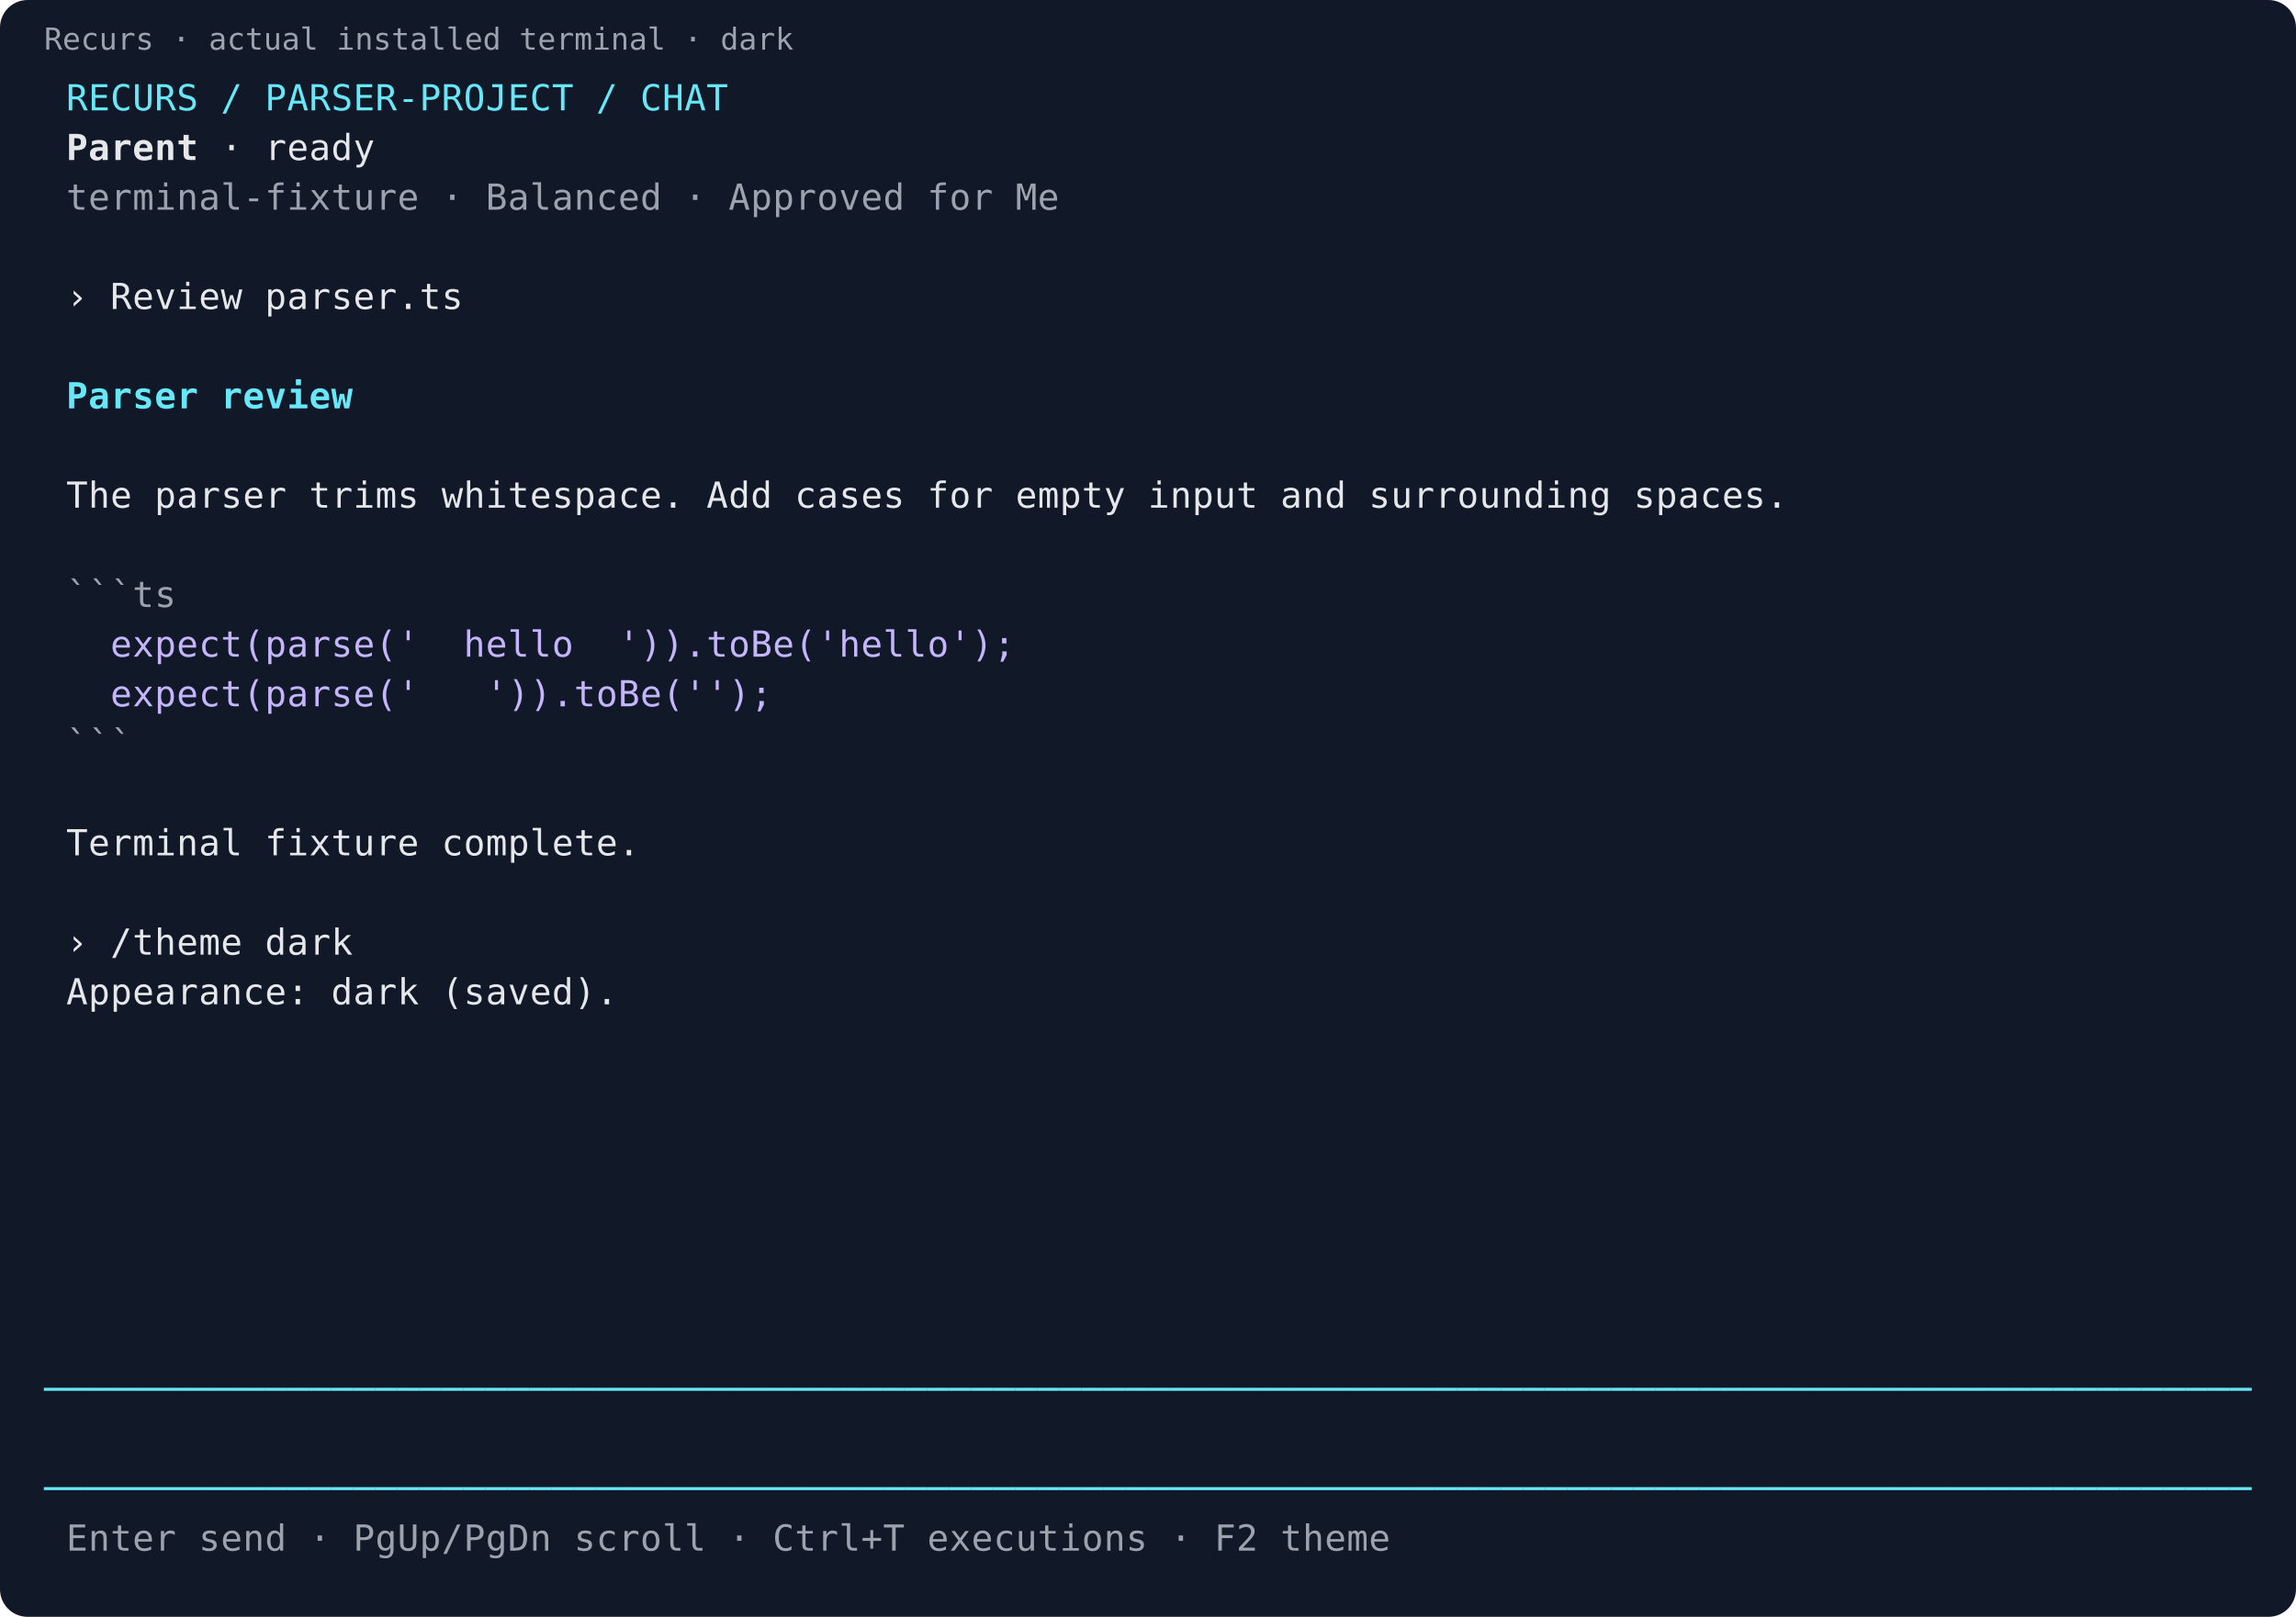
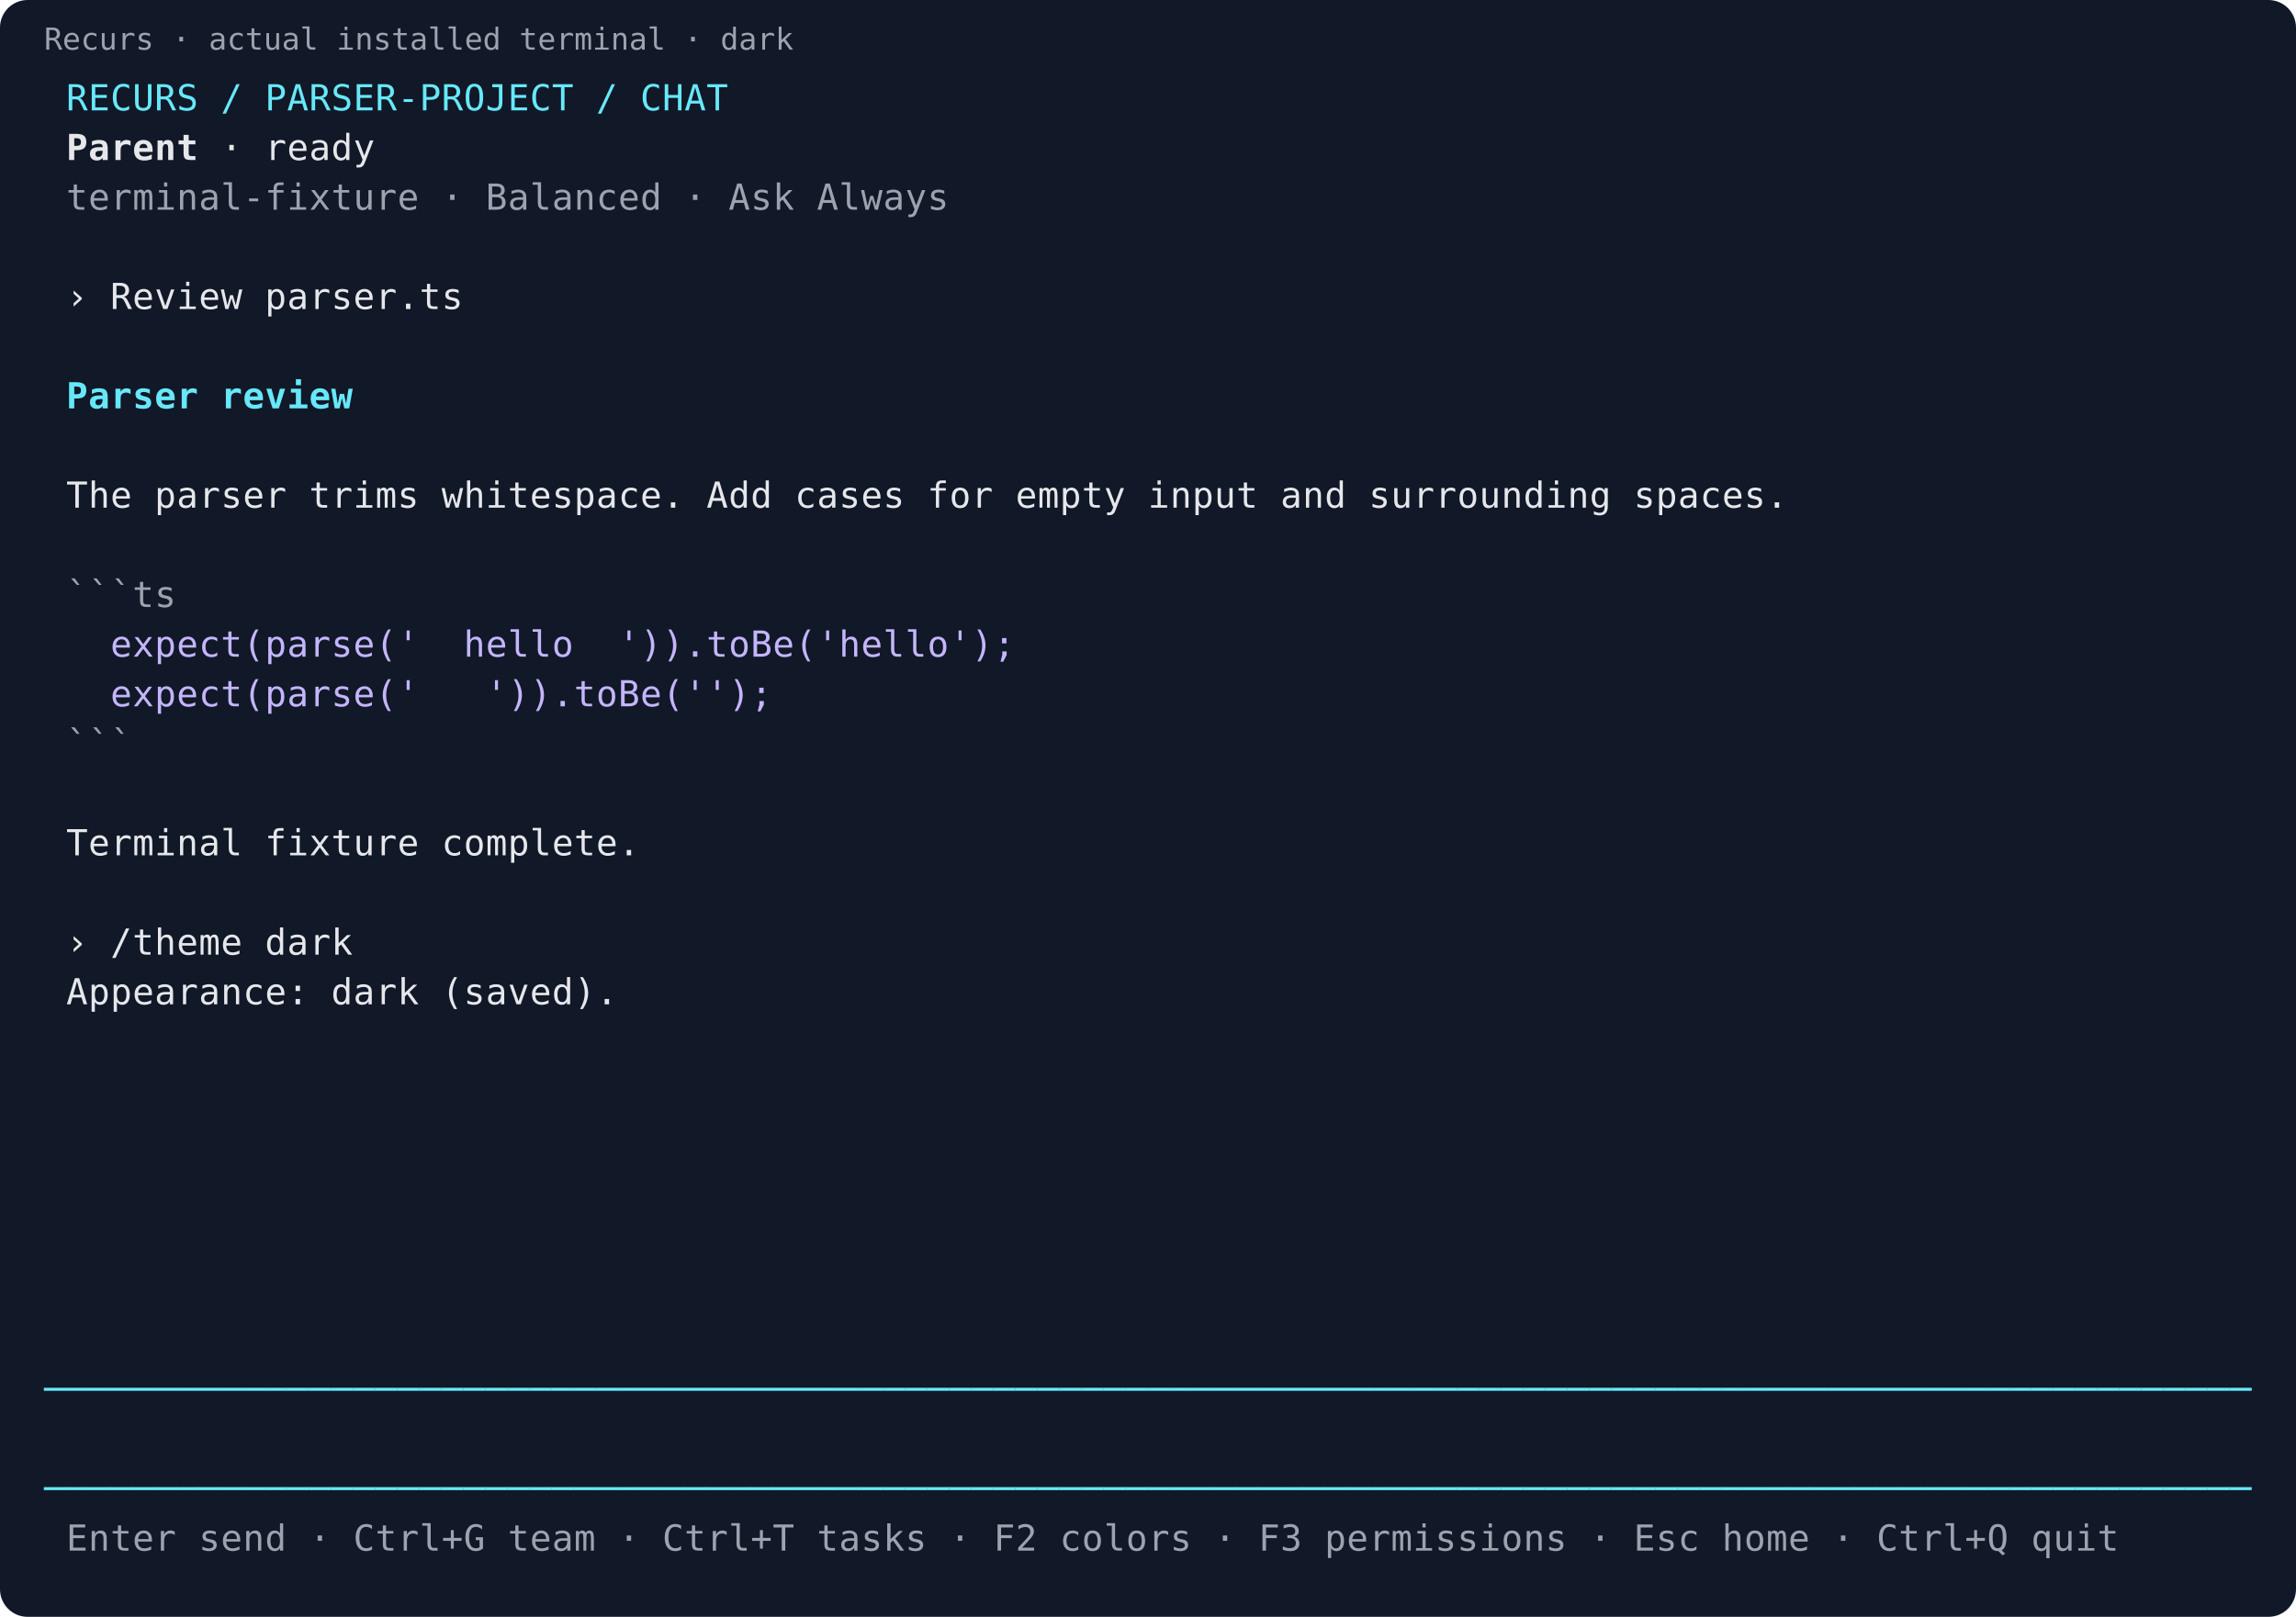
<svg xmlns="http://www.w3.org/2000/svg" width="832" height="586">
  <rect width="832" height="586" rx="10" fill="#111827" />
  <text x="16" y="18" fill="#9ca3af" font-family="monospace" font-size="11">Recurs · actual installed terminal · dark</text>
  <g shape-rendering="crispEdges">
    <rect x="16" y="26" width="800" height="18" fill="#111827" />
    <rect x="16" y="44" width="800" height="18" fill="#111827" />
    <rect x="16" y="62" width="800" height="18" fill="#111827" />
    <rect x="16" y="80" width="800" height="18" fill="#111827" />
    <rect x="16" y="98" width="800" height="18" fill="#111827" />
    <rect x="16" y="116" width="800" height="18" fill="#111827" />
    <rect x="16" y="134" width="800" height="18" fill="#111827" />
    <rect x="16" y="152" width="800" height="18" fill="#111827" />
    <rect x="16" y="170" width="800" height="18" fill="#111827" />
    <rect x="16" y="188" width="800" height="18" fill="#111827" />
    <rect x="16" y="206" width="800" height="18" fill="#111827" />
    <rect x="16" y="224" width="800" height="18" fill="#111827" />
    <rect x="16" y="242" width="800" height="18" fill="#111827" />
    <rect x="16" y="260" width="800" height="18" fill="#111827" />
    <rect x="16" y="278" width="800" height="18" fill="#111827" />
    <rect x="16" y="296" width="800" height="18" fill="#111827" />
    <rect x="16" y="314" width="800" height="18" fill="#111827" />
    <rect x="16" y="332" width="800" height="18" fill="#111827" />
    <rect x="16" y="350" width="800" height="18" fill="#111827" />
    <rect x="16" y="368" width="800" height="18" fill="#111827" />
    <rect x="16" y="386" width="800" height="18" fill="#111827" />
    <rect x="16" y="404" width="800" height="18" fill="#111827" />
    <rect x="16" y="422" width="800" height="18" fill="#111827" />
    <rect x="16" y="440" width="800" height="18" fill="#111827" />
    <rect x="16" y="458" width="800" height="18" fill="#111827" />
    <rect x="16" y="476" width="800" height="18" fill="#111827" />
    <rect x="16" y="494" width="800" height="18" fill="#111827" />
    <rect x="16" y="512" width="800" height="18" fill="#111827" />
    <rect x="16" y="530" width="800" height="18" fill="#111827" />
    <rect x="16" y="548" width="800" height="18" fill="#111827" />
  </g>
  <g font-family="monospace" font-size="13">
    <text x="24" y="40" fill="#67e8f9">R</text>
    <text x="32" y="40" fill="#67e8f9">E</text>
    <text x="40" y="40" fill="#67e8f9">C</text>
    <text x="48" y="40" fill="#67e8f9">U</text>
    <text x="56" y="40" fill="#67e8f9">R</text>
    <text x="64" y="40" fill="#67e8f9">S</text>
    <text x="80" y="40" fill="#67e8f9">/</text>
    <text x="96" y="40" fill="#67e8f9">P</text>
    <text x="104" y="40" fill="#67e8f9">A</text>
    <text x="112" y="40" fill="#67e8f9">R</text>
    <text x="120" y="40" fill="#67e8f9">S</text>
    <text x="128" y="40" fill="#67e8f9">E</text>
    <text x="136" y="40" fill="#67e8f9">R</text>
    <text x="144" y="40" fill="#67e8f9">-</text>
    <text x="152" y="40" fill="#67e8f9">P</text>
    <text x="160" y="40" fill="#67e8f9">R</text>
    <text x="168" y="40" fill="#67e8f9">O</text>
    <text x="176" y="40" fill="#67e8f9">J</text>
    <text x="184" y="40" fill="#67e8f9">E</text>
    <text x="192" y="40" fill="#67e8f9">C</text>
    <text x="200" y="40" fill="#67e8f9">T</text>
    <text x="216" y="40" fill="#67e8f9">/</text>
    <text x="232" y="40" fill="#67e8f9">C</text>
    <text x="240" y="40" fill="#67e8f9">H</text>
    <text x="248" y="40" fill="#67e8f9">A</text>
    <text x="256" y="40" fill="#67e8f9">T</text>
    <text x="24" y="58" fill="#e5e7eb" font-weight="bold">P</text>
    <text x="32" y="58" fill="#e5e7eb" font-weight="bold">a</text>
    <text x="40" y="58" fill="#e5e7eb" font-weight="bold">r</text>
    <text x="48" y="58" fill="#e5e7eb" font-weight="bold">e</text>
    <text x="56" y="58" fill="#e5e7eb" font-weight="bold">n</text>
    <text x="64" y="58" fill="#e5e7eb" font-weight="bold">t</text>
    <text x="80" y="58" fill="#e5e7eb">·</text>
    <text x="96" y="58" fill="#e5e7eb">r</text>
    <text x="104" y="58" fill="#e5e7eb">e</text>
    <text x="112" y="58" fill="#e5e7eb">a</text>
    <text x="120" y="58" fill="#e5e7eb">d</text>
    <text x="128" y="58" fill="#e5e7eb">y</text>
    <text x="24" y="76" fill="#9ca3af">t</text>
    <text x="32" y="76" fill="#9ca3af">e</text>
    <text x="40" y="76" fill="#9ca3af">r</text>
    <text x="48" y="76" fill="#9ca3af">m</text>
    <text x="56" y="76" fill="#9ca3af">i</text>
    <text x="64" y="76" fill="#9ca3af">n</text>
    <text x="72" y="76" fill="#9ca3af">a</text>
    <text x="80" y="76" fill="#9ca3af">l</text>
    <text x="88" y="76" fill="#9ca3af">-</text>
    <text x="96" y="76" fill="#9ca3af">f</text>
    <text x="104" y="76" fill="#9ca3af">i</text>
    <text x="112" y="76" fill="#9ca3af">x</text>
    <text x="120" y="76" fill="#9ca3af">t</text>
    <text x="128" y="76" fill="#9ca3af">u</text>
    <text x="136" y="76" fill="#9ca3af">r</text>
    <text x="144" y="76" fill="#9ca3af">e</text>
    <text x="160" y="76" fill="#9ca3af">·</text>
    <text x="176" y="76" fill="#9ca3af">B</text>
    <text x="184" y="76" fill="#9ca3af">a</text>
    <text x="192" y="76" fill="#9ca3af">l</text>
    <text x="200" y="76" fill="#9ca3af">a</text>
    <text x="208" y="76" fill="#9ca3af">n</text>
    <text x="216" y="76" fill="#9ca3af">c</text>
    <text x="224" y="76" fill="#9ca3af">e</text>
    <text x="232" y="76" fill="#9ca3af">d</text>
    <text x="248" y="76" fill="#9ca3af">·</text>
    <text x="264" y="76" fill="#9ca3af">A</text>
-     <text x="272" y="76" fill="#9ca3af">p</text>
-     <text x="280" y="76" fill="#9ca3af">p</text>
-     <text x="288" y="76" fill="#9ca3af">r</text>
-     <text x="296" y="76" fill="#9ca3af">o</text>
-     <text x="304" y="76" fill="#9ca3af">v</text>
-     <text x="312" y="76" fill="#9ca3af">e</text>
-     <text x="320" y="76" fill="#9ca3af">d</text>
-     <text x="336" y="76" fill="#9ca3af">f</text>
-     <text x="344" y="76" fill="#9ca3af">o</text>
-     <text x="352" y="76" fill="#9ca3af">r</text>
-     <text x="368" y="76" fill="#9ca3af">M</text>
-     <text x="376" y="76" fill="#9ca3af">e</text>
+     <text x="272" y="76" fill="#9ca3af">s</text>
+     <text x="280" y="76" fill="#9ca3af">k</text>
+     <text x="296" y="76" fill="#9ca3af">A</text>
+     <text x="304" y="76" fill="#9ca3af">l</text>
+     <text x="312" y="76" fill="#9ca3af">w</text>
+     <text x="320" y="76" fill="#9ca3af">a</text>
+     <text x="328" y="76" fill="#9ca3af">y</text>
+     <text x="336" y="76" fill="#9ca3af">s</text>
    <text x="24" y="112" fill="#e5e7eb">›</text>
    <text x="40" y="112" fill="#e5e7eb">R</text>
    <text x="48" y="112" fill="#e5e7eb">e</text>
    <text x="56" y="112" fill="#e5e7eb">v</text>
    <text x="64" y="112" fill="#e5e7eb">i</text>
    <text x="72" y="112" fill="#e5e7eb">e</text>
    <text x="80" y="112" fill="#e5e7eb">w</text>
    <text x="96" y="112" fill="#e5e7eb">p</text>
    <text x="104" y="112" fill="#e5e7eb">a</text>
    <text x="112" y="112" fill="#e5e7eb">r</text>
    <text x="120" y="112" fill="#e5e7eb">s</text>
    <text x="128" y="112" fill="#e5e7eb">e</text>
    <text x="136" y="112" fill="#e5e7eb">r</text>
    <text x="144" y="112" fill="#e5e7eb">.</text>
    <text x="152" y="112" fill="#e5e7eb">t</text>
    <text x="160" y="112" fill="#e5e7eb">s</text>
    <text x="24" y="148" fill="#67e8f9" font-weight="bold">P</text>
    <text x="32" y="148" fill="#67e8f9" font-weight="bold">a</text>
    <text x="40" y="148" fill="#67e8f9" font-weight="bold">r</text>
    <text x="48" y="148" fill="#67e8f9" font-weight="bold">s</text>
    <text x="56" y="148" fill="#67e8f9" font-weight="bold">e</text>
    <text x="64" y="148" fill="#67e8f9" font-weight="bold">r</text>
    <text x="80" y="148" fill="#67e8f9" font-weight="bold">r</text>
    <text x="88" y="148" fill="#67e8f9" font-weight="bold">e</text>
    <text x="96" y="148" fill="#67e8f9" font-weight="bold">v</text>
    <text x="104" y="148" fill="#67e8f9" font-weight="bold">i</text>
    <text x="112" y="148" fill="#67e8f9" font-weight="bold">e</text>
    <text x="120" y="148" fill="#67e8f9" font-weight="bold">w</text>
    <text x="24" y="184" fill="#e5e7eb">T</text>
    <text x="32" y="184" fill="#e5e7eb">h</text>
    <text x="40" y="184" fill="#e5e7eb">e</text>
    <text x="56" y="184" fill="#e5e7eb">p</text>
    <text x="64" y="184" fill="#e5e7eb">a</text>
    <text x="72" y="184" fill="#e5e7eb">r</text>
    <text x="80" y="184" fill="#e5e7eb">s</text>
    <text x="88" y="184" fill="#e5e7eb">e</text>
    <text x="96" y="184" fill="#e5e7eb">r</text>
    <text x="112" y="184" fill="#e5e7eb">t</text>
    <text x="120" y="184" fill="#e5e7eb">r</text>
    <text x="128" y="184" fill="#e5e7eb">i</text>
    <text x="136" y="184" fill="#e5e7eb">m</text>
    <text x="144" y="184" fill="#e5e7eb">s</text>
    <text x="160" y="184" fill="#e5e7eb">w</text>
    <text x="168" y="184" fill="#e5e7eb">h</text>
    <text x="176" y="184" fill="#e5e7eb">i</text>
    <text x="184" y="184" fill="#e5e7eb">t</text>
    <text x="192" y="184" fill="#e5e7eb">e</text>
    <text x="200" y="184" fill="#e5e7eb">s</text>
    <text x="208" y="184" fill="#e5e7eb">p</text>
    <text x="216" y="184" fill="#e5e7eb">a</text>
    <text x="224" y="184" fill="#e5e7eb">c</text>
    <text x="232" y="184" fill="#e5e7eb">e</text>
    <text x="240" y="184" fill="#e5e7eb">.</text>
    <text x="256" y="184" fill="#e5e7eb">A</text>
    <text x="264" y="184" fill="#e5e7eb">d</text>
    <text x="272" y="184" fill="#e5e7eb">d</text>
    <text x="288" y="184" fill="#e5e7eb">c</text>
    <text x="296" y="184" fill="#e5e7eb">a</text>
    <text x="304" y="184" fill="#e5e7eb">s</text>
    <text x="312" y="184" fill="#e5e7eb">e</text>
    <text x="320" y="184" fill="#e5e7eb">s</text>
    <text x="336" y="184" fill="#e5e7eb">f</text>
    <text x="344" y="184" fill="#e5e7eb">o</text>
    <text x="352" y="184" fill="#e5e7eb">r</text>
    <text x="368" y="184" fill="#e5e7eb">e</text>
    <text x="376" y="184" fill="#e5e7eb">m</text>
    <text x="384" y="184" fill="#e5e7eb">p</text>
    <text x="392" y="184" fill="#e5e7eb">t</text>
    <text x="400" y="184" fill="#e5e7eb">y</text>
    <text x="416" y="184" fill="#e5e7eb">i</text>
    <text x="424" y="184" fill="#e5e7eb">n</text>
    <text x="432" y="184" fill="#e5e7eb">p</text>
    <text x="440" y="184" fill="#e5e7eb">u</text>
    <text x="448" y="184" fill="#e5e7eb">t</text>
    <text x="464" y="184" fill="#e5e7eb">a</text>
    <text x="472" y="184" fill="#e5e7eb">n</text>
    <text x="480" y="184" fill="#e5e7eb">d</text>
    <text x="496" y="184" fill="#e5e7eb">s</text>
    <text x="504" y="184" fill="#e5e7eb">u</text>
    <text x="512" y="184" fill="#e5e7eb">r</text>
    <text x="520" y="184" fill="#e5e7eb">r</text>
    <text x="528" y="184" fill="#e5e7eb">o</text>
    <text x="536" y="184" fill="#e5e7eb">u</text>
    <text x="544" y="184" fill="#e5e7eb">n</text>
    <text x="552" y="184" fill="#e5e7eb">d</text>
    <text x="560" y="184" fill="#e5e7eb">i</text>
    <text x="568" y="184" fill="#e5e7eb">n</text>
    <text x="576" y="184" fill="#e5e7eb">g</text>
    <text x="592" y="184" fill="#e5e7eb">s</text>
    <text x="600" y="184" fill="#e5e7eb">p</text>
    <text x="608" y="184" fill="#e5e7eb">a</text>
    <text x="616" y="184" fill="#e5e7eb">c</text>
    <text x="624" y="184" fill="#e5e7eb">e</text>
    <text x="632" y="184" fill="#e5e7eb">s</text>
    <text x="640" y="184" fill="#e5e7eb">.</text>
    <text x="24" y="220" fill="#9ca3af">`</text>
    <text x="32" y="220" fill="#9ca3af">`</text>
    <text x="40" y="220" fill="#9ca3af">`</text>
    <text x="48" y="220" fill="#9ca3af">t</text>
    <text x="56" y="220" fill="#9ca3af">s</text>
    <text x="40" y="238" fill="#c4b5fd">e</text>
    <text x="48" y="238" fill="#c4b5fd">x</text>
    <text x="56" y="238" fill="#c4b5fd">p</text>
    <text x="64" y="238" fill="#c4b5fd">e</text>
    <text x="72" y="238" fill="#c4b5fd">c</text>
    <text x="80" y="238" fill="#c4b5fd">t</text>
    <text x="88" y="238" fill="#c4b5fd">(</text>
    <text x="96" y="238" fill="#c4b5fd">p</text>
    <text x="104" y="238" fill="#c4b5fd">a</text>
    <text x="112" y="238" fill="#c4b5fd">r</text>
    <text x="120" y="238" fill="#c4b5fd">s</text>
    <text x="128" y="238" fill="#c4b5fd">e</text>
    <text x="136" y="238" fill="#c4b5fd">(</text>
    <text x="144" y="238" fill="#c4b5fd">'</text>
    <text x="168" y="238" fill="#c4b5fd">h</text>
    <text x="176" y="238" fill="#c4b5fd">e</text>
    <text x="184" y="238" fill="#c4b5fd">l</text>
    <text x="192" y="238" fill="#c4b5fd">l</text>
    <text x="200" y="238" fill="#c4b5fd">o</text>
    <text x="224" y="238" fill="#c4b5fd">'</text>
    <text x="232" y="238" fill="#c4b5fd">)</text>
    <text x="240" y="238" fill="#c4b5fd">)</text>
    <text x="248" y="238" fill="#c4b5fd">.</text>
    <text x="256" y="238" fill="#c4b5fd">t</text>
    <text x="264" y="238" fill="#c4b5fd">o</text>
    <text x="272" y="238" fill="#c4b5fd">B</text>
    <text x="280" y="238" fill="#c4b5fd">e</text>
    <text x="288" y="238" fill="#c4b5fd">(</text>
    <text x="296" y="238" fill="#c4b5fd">'</text>
    <text x="304" y="238" fill="#c4b5fd">h</text>
    <text x="312" y="238" fill="#c4b5fd">e</text>
    <text x="320" y="238" fill="#c4b5fd">l</text>
    <text x="328" y="238" fill="#c4b5fd">l</text>
    <text x="336" y="238" fill="#c4b5fd">o</text>
    <text x="344" y="238" fill="#c4b5fd">'</text>
    <text x="352" y="238" fill="#c4b5fd">)</text>
    <text x="360" y="238" fill="#c4b5fd">;</text>
    <text x="40" y="256" fill="#c4b5fd">e</text>
    <text x="48" y="256" fill="#c4b5fd">x</text>
    <text x="56" y="256" fill="#c4b5fd">p</text>
    <text x="64" y="256" fill="#c4b5fd">e</text>
    <text x="72" y="256" fill="#c4b5fd">c</text>
    <text x="80" y="256" fill="#c4b5fd">t</text>
    <text x="88" y="256" fill="#c4b5fd">(</text>
    <text x="96" y="256" fill="#c4b5fd">p</text>
    <text x="104" y="256" fill="#c4b5fd">a</text>
    <text x="112" y="256" fill="#c4b5fd">r</text>
    <text x="120" y="256" fill="#c4b5fd">s</text>
    <text x="128" y="256" fill="#c4b5fd">e</text>
    <text x="136" y="256" fill="#c4b5fd">(</text>
    <text x="144" y="256" fill="#c4b5fd">'</text>
    <text x="176" y="256" fill="#c4b5fd">'</text>
    <text x="184" y="256" fill="#c4b5fd">)</text>
    <text x="192" y="256" fill="#c4b5fd">)</text>
    <text x="200" y="256" fill="#c4b5fd">.</text>
    <text x="208" y="256" fill="#c4b5fd">t</text>
    <text x="216" y="256" fill="#c4b5fd">o</text>
    <text x="224" y="256" fill="#c4b5fd">B</text>
    <text x="232" y="256" fill="#c4b5fd">e</text>
    <text x="240" y="256" fill="#c4b5fd">(</text>
    <text x="248" y="256" fill="#c4b5fd">'</text>
    <text x="256" y="256" fill="#c4b5fd">'</text>
    <text x="264" y="256" fill="#c4b5fd">)</text>
    <text x="272" y="256" fill="#c4b5fd">;</text>
    <text x="24" y="274" fill="#9ca3af">`</text>
    <text x="32" y="274" fill="#9ca3af">`</text>
    <text x="40" y="274" fill="#9ca3af">`</text>
    <text x="24" y="310" fill="#e5e7eb">T</text>
    <text x="32" y="310" fill="#e5e7eb">e</text>
    <text x="40" y="310" fill="#e5e7eb">r</text>
    <text x="48" y="310" fill="#e5e7eb">m</text>
    <text x="56" y="310" fill="#e5e7eb">i</text>
    <text x="64" y="310" fill="#e5e7eb">n</text>
    <text x="72" y="310" fill="#e5e7eb">a</text>
    <text x="80" y="310" fill="#e5e7eb">l</text>
    <text x="96" y="310" fill="#e5e7eb">f</text>
    <text x="104" y="310" fill="#e5e7eb">i</text>
    <text x="112" y="310" fill="#e5e7eb">x</text>
    <text x="120" y="310" fill="#e5e7eb">t</text>
    <text x="128" y="310" fill="#e5e7eb">u</text>
    <text x="136" y="310" fill="#e5e7eb">r</text>
    <text x="144" y="310" fill="#e5e7eb">e</text>
    <text x="160" y="310" fill="#e5e7eb">c</text>
    <text x="168" y="310" fill="#e5e7eb">o</text>
    <text x="176" y="310" fill="#e5e7eb">m</text>
    <text x="184" y="310" fill="#e5e7eb">p</text>
    <text x="192" y="310" fill="#e5e7eb">l</text>
    <text x="200" y="310" fill="#e5e7eb">e</text>
    <text x="208" y="310" fill="#e5e7eb">t</text>
    <text x="216" y="310" fill="#e5e7eb">e</text>
    <text x="224" y="310" fill="#e5e7eb">.</text>
    <text x="24" y="346" fill="#e5e7eb">›</text>
    <text x="40" y="346" fill="#e5e7eb">/</text>
    <text x="48" y="346" fill="#e5e7eb">t</text>
    <text x="56" y="346" fill="#e5e7eb">h</text>
    <text x="64" y="346" fill="#e5e7eb">e</text>
    <text x="72" y="346" fill="#e5e7eb">m</text>
    <text x="80" y="346" fill="#e5e7eb">e</text>
    <text x="96" y="346" fill="#e5e7eb">d</text>
    <text x="104" y="346" fill="#e5e7eb">a</text>
    <text x="112" y="346" fill="#e5e7eb">r</text>
    <text x="120" y="346" fill="#e5e7eb">k</text>
    <text x="24" y="364" fill="#e5e7eb">A</text>
    <text x="32" y="364" fill="#e5e7eb">p</text>
    <text x="40" y="364" fill="#e5e7eb">p</text>
    <text x="48" y="364" fill="#e5e7eb">e</text>
    <text x="56" y="364" fill="#e5e7eb">a</text>
    <text x="64" y="364" fill="#e5e7eb">r</text>
    <text x="72" y="364" fill="#e5e7eb">a</text>
    <text x="80" y="364" fill="#e5e7eb">n</text>
    <text x="88" y="364" fill="#e5e7eb">c</text>
    <text x="96" y="364" fill="#e5e7eb">e</text>
    <text x="104" y="364" fill="#e5e7eb">:</text>
    <text x="120" y="364" fill="#e5e7eb">d</text>
    <text x="128" y="364" fill="#e5e7eb">a</text>
    <text x="136" y="364" fill="#e5e7eb">r</text>
    <text x="144" y="364" fill="#e5e7eb">k</text>
    <text x="160" y="364" fill="#e5e7eb">(</text>
    <text x="168" y="364" fill="#e5e7eb">s</text>
    <text x="176" y="364" fill="#e5e7eb">a</text>
    <text x="184" y="364" fill="#e5e7eb">v</text>
    <text x="192" y="364" fill="#e5e7eb">e</text>
    <text x="200" y="364" fill="#e5e7eb">d</text>
    <text x="208" y="364" fill="#e5e7eb">)</text>
    <text x="216" y="364" fill="#e5e7eb">.</text>
    <text x="16" y="508" fill="#67e8f9">─</text>
    <text x="24" y="508" fill="#67e8f9">─</text>
    <text x="32" y="508" fill="#67e8f9">─</text>
    <text x="40" y="508" fill="#67e8f9">─</text>
    <text x="48" y="508" fill="#67e8f9">─</text>
    <text x="56" y="508" fill="#67e8f9">─</text>
    <text x="64" y="508" fill="#67e8f9">─</text>
    <text x="72" y="508" fill="#67e8f9">─</text>
    <text x="80" y="508" fill="#67e8f9">─</text>
    <text x="88" y="508" fill="#67e8f9">─</text>
    <text x="96" y="508" fill="#67e8f9">─</text>
    <text x="104" y="508" fill="#67e8f9">─</text>
    <text x="112" y="508" fill="#67e8f9">─</text>
    <text x="120" y="508" fill="#67e8f9">─</text>
    <text x="128" y="508" fill="#67e8f9">─</text>
    <text x="136" y="508" fill="#67e8f9">─</text>
    <text x="144" y="508" fill="#67e8f9">─</text>
    <text x="152" y="508" fill="#67e8f9">─</text>
    <text x="160" y="508" fill="#67e8f9">─</text>
    <text x="168" y="508" fill="#67e8f9">─</text>
    <text x="176" y="508" fill="#67e8f9">─</text>
    <text x="184" y="508" fill="#67e8f9">─</text>
    <text x="192" y="508" fill="#67e8f9">─</text>
    <text x="200" y="508" fill="#67e8f9">─</text>
    <text x="208" y="508" fill="#67e8f9">─</text>
    <text x="216" y="508" fill="#67e8f9">─</text>
    <text x="224" y="508" fill="#67e8f9">─</text>
    <text x="232" y="508" fill="#67e8f9">─</text>
    <text x="240" y="508" fill="#67e8f9">─</text>
    <text x="248" y="508" fill="#67e8f9">─</text>
    <text x="256" y="508" fill="#67e8f9">─</text>
    <text x="264" y="508" fill="#67e8f9">─</text>
    <text x="272" y="508" fill="#67e8f9">─</text>
    <text x="280" y="508" fill="#67e8f9">─</text>
    <text x="288" y="508" fill="#67e8f9">─</text>
    <text x="296" y="508" fill="#67e8f9">─</text>
    <text x="304" y="508" fill="#67e8f9">─</text>
    <text x="312" y="508" fill="#67e8f9">─</text>
    <text x="320" y="508" fill="#67e8f9">─</text>
    <text x="328" y="508" fill="#67e8f9">─</text>
    <text x="336" y="508" fill="#67e8f9">─</text>
    <text x="344" y="508" fill="#67e8f9">─</text>
    <text x="352" y="508" fill="#67e8f9">─</text>
    <text x="360" y="508" fill="#67e8f9">─</text>
    <text x="368" y="508" fill="#67e8f9">─</text>
    <text x="376" y="508" fill="#67e8f9">─</text>
    <text x="384" y="508" fill="#67e8f9">─</text>
    <text x="392" y="508" fill="#67e8f9">─</text>
    <text x="400" y="508" fill="#67e8f9">─</text>
    <text x="408" y="508" fill="#67e8f9">─</text>
    <text x="416" y="508" fill="#67e8f9">─</text>
    <text x="424" y="508" fill="#67e8f9">─</text>
    <text x="432" y="508" fill="#67e8f9">─</text>
    <text x="440" y="508" fill="#67e8f9">─</text>
    <text x="448" y="508" fill="#67e8f9">─</text>
    <text x="456" y="508" fill="#67e8f9">─</text>
    <text x="464" y="508" fill="#67e8f9">─</text>
    <text x="472" y="508" fill="#67e8f9">─</text>
    <text x="480" y="508" fill="#67e8f9">─</text>
    <text x="488" y="508" fill="#67e8f9">─</text>
    <text x="496" y="508" fill="#67e8f9">─</text>
    <text x="504" y="508" fill="#67e8f9">─</text>
    <text x="512" y="508" fill="#67e8f9">─</text>
    <text x="520" y="508" fill="#67e8f9">─</text>
    <text x="528" y="508" fill="#67e8f9">─</text>
    <text x="536" y="508" fill="#67e8f9">─</text>
    <text x="544" y="508" fill="#67e8f9">─</text>
    <text x="552" y="508" fill="#67e8f9">─</text>
    <text x="560" y="508" fill="#67e8f9">─</text>
    <text x="568" y="508" fill="#67e8f9">─</text>
    <text x="576" y="508" fill="#67e8f9">─</text>
    <text x="584" y="508" fill="#67e8f9">─</text>
    <text x="592" y="508" fill="#67e8f9">─</text>
    <text x="600" y="508" fill="#67e8f9">─</text>
    <text x="608" y="508" fill="#67e8f9">─</text>
    <text x="616" y="508" fill="#67e8f9">─</text>
    <text x="624" y="508" fill="#67e8f9">─</text>
    <text x="632" y="508" fill="#67e8f9">─</text>
    <text x="640" y="508" fill="#67e8f9">─</text>
    <text x="648" y="508" fill="#67e8f9">─</text>
    <text x="656" y="508" fill="#67e8f9">─</text>
    <text x="664" y="508" fill="#67e8f9">─</text>
    <text x="672" y="508" fill="#67e8f9">─</text>
    <text x="680" y="508" fill="#67e8f9">─</text>
    <text x="688" y="508" fill="#67e8f9">─</text>
    <text x="696" y="508" fill="#67e8f9">─</text>
    <text x="704" y="508" fill="#67e8f9">─</text>
    <text x="712" y="508" fill="#67e8f9">─</text>
    <text x="720" y="508" fill="#67e8f9">─</text>
    <text x="728" y="508" fill="#67e8f9">─</text>
    <text x="736" y="508" fill="#67e8f9">─</text>
    <text x="744" y="508" fill="#67e8f9">─</text>
    <text x="752" y="508" fill="#67e8f9">─</text>
    <text x="760" y="508" fill="#67e8f9">─</text>
    <text x="768" y="508" fill="#67e8f9">─</text>
    <text x="776" y="508" fill="#67e8f9">─</text>
    <text x="784" y="508" fill="#67e8f9">─</text>
    <text x="792" y="508" fill="#67e8f9">─</text>
    <text x="800" y="508" fill="#67e8f9">─</text>
    <text x="808" y="508" fill="#67e8f9">─</text>
    <text x="16" y="544" fill="#67e8f9">─</text>
    <text x="24" y="544" fill="#67e8f9">─</text>
    <text x="32" y="544" fill="#67e8f9">─</text>
    <text x="40" y="544" fill="#67e8f9">─</text>
    <text x="48" y="544" fill="#67e8f9">─</text>
    <text x="56" y="544" fill="#67e8f9">─</text>
    <text x="64" y="544" fill="#67e8f9">─</text>
    <text x="72" y="544" fill="#67e8f9">─</text>
    <text x="80" y="544" fill="#67e8f9">─</text>
    <text x="88" y="544" fill="#67e8f9">─</text>
    <text x="96" y="544" fill="#67e8f9">─</text>
    <text x="104" y="544" fill="#67e8f9">─</text>
    <text x="112" y="544" fill="#67e8f9">─</text>
    <text x="120" y="544" fill="#67e8f9">─</text>
    <text x="128" y="544" fill="#67e8f9">─</text>
    <text x="136" y="544" fill="#67e8f9">─</text>
    <text x="144" y="544" fill="#67e8f9">─</text>
    <text x="152" y="544" fill="#67e8f9">─</text>
    <text x="160" y="544" fill="#67e8f9">─</text>
    <text x="168" y="544" fill="#67e8f9">─</text>
    <text x="176" y="544" fill="#67e8f9">─</text>
    <text x="184" y="544" fill="#67e8f9">─</text>
    <text x="192" y="544" fill="#67e8f9">─</text>
    <text x="200" y="544" fill="#67e8f9">─</text>
    <text x="208" y="544" fill="#67e8f9">─</text>
    <text x="216" y="544" fill="#67e8f9">─</text>
    <text x="224" y="544" fill="#67e8f9">─</text>
    <text x="232" y="544" fill="#67e8f9">─</text>
    <text x="240" y="544" fill="#67e8f9">─</text>
    <text x="248" y="544" fill="#67e8f9">─</text>
    <text x="256" y="544" fill="#67e8f9">─</text>
    <text x="264" y="544" fill="#67e8f9">─</text>
    <text x="272" y="544" fill="#67e8f9">─</text>
    <text x="280" y="544" fill="#67e8f9">─</text>
    <text x="288" y="544" fill="#67e8f9">─</text>
    <text x="296" y="544" fill="#67e8f9">─</text>
    <text x="304" y="544" fill="#67e8f9">─</text>
    <text x="312" y="544" fill="#67e8f9">─</text>
    <text x="320" y="544" fill="#67e8f9">─</text>
    <text x="328" y="544" fill="#67e8f9">─</text>
    <text x="336" y="544" fill="#67e8f9">─</text>
    <text x="344" y="544" fill="#67e8f9">─</text>
    <text x="352" y="544" fill="#67e8f9">─</text>
    <text x="360" y="544" fill="#67e8f9">─</text>
    <text x="368" y="544" fill="#67e8f9">─</text>
    <text x="376" y="544" fill="#67e8f9">─</text>
    <text x="384" y="544" fill="#67e8f9">─</text>
    <text x="392" y="544" fill="#67e8f9">─</text>
    <text x="400" y="544" fill="#67e8f9">─</text>
    <text x="408" y="544" fill="#67e8f9">─</text>
    <text x="416" y="544" fill="#67e8f9">─</text>
    <text x="424" y="544" fill="#67e8f9">─</text>
    <text x="432" y="544" fill="#67e8f9">─</text>
    <text x="440" y="544" fill="#67e8f9">─</text>
    <text x="448" y="544" fill="#67e8f9">─</text>
    <text x="456" y="544" fill="#67e8f9">─</text>
    <text x="464" y="544" fill="#67e8f9">─</text>
    <text x="472" y="544" fill="#67e8f9">─</text>
    <text x="480" y="544" fill="#67e8f9">─</text>
    <text x="488" y="544" fill="#67e8f9">─</text>
    <text x="496" y="544" fill="#67e8f9">─</text>
    <text x="504" y="544" fill="#67e8f9">─</text>
    <text x="512" y="544" fill="#67e8f9">─</text>
    <text x="520" y="544" fill="#67e8f9">─</text>
    <text x="528" y="544" fill="#67e8f9">─</text>
    <text x="536" y="544" fill="#67e8f9">─</text>
    <text x="544" y="544" fill="#67e8f9">─</text>
    <text x="552" y="544" fill="#67e8f9">─</text>
    <text x="560" y="544" fill="#67e8f9">─</text>
    <text x="568" y="544" fill="#67e8f9">─</text>
    <text x="576" y="544" fill="#67e8f9">─</text>
    <text x="584" y="544" fill="#67e8f9">─</text>
    <text x="592" y="544" fill="#67e8f9">─</text>
    <text x="600" y="544" fill="#67e8f9">─</text>
    <text x="608" y="544" fill="#67e8f9">─</text>
    <text x="616" y="544" fill="#67e8f9">─</text>
    <text x="624" y="544" fill="#67e8f9">─</text>
    <text x="632" y="544" fill="#67e8f9">─</text>
    <text x="640" y="544" fill="#67e8f9">─</text>
    <text x="648" y="544" fill="#67e8f9">─</text>
    <text x="656" y="544" fill="#67e8f9">─</text>
    <text x="664" y="544" fill="#67e8f9">─</text>
    <text x="672" y="544" fill="#67e8f9">─</text>
    <text x="680" y="544" fill="#67e8f9">─</text>
    <text x="688" y="544" fill="#67e8f9">─</text>
    <text x="696" y="544" fill="#67e8f9">─</text>
    <text x="704" y="544" fill="#67e8f9">─</text>
    <text x="712" y="544" fill="#67e8f9">─</text>
    <text x="720" y="544" fill="#67e8f9">─</text>
    <text x="728" y="544" fill="#67e8f9">─</text>
    <text x="736" y="544" fill="#67e8f9">─</text>
    <text x="744" y="544" fill="#67e8f9">─</text>
    <text x="752" y="544" fill="#67e8f9">─</text>
    <text x="760" y="544" fill="#67e8f9">─</text>
    <text x="768" y="544" fill="#67e8f9">─</text>
    <text x="776" y="544" fill="#67e8f9">─</text>
    <text x="784" y="544" fill="#67e8f9">─</text>
    <text x="792" y="544" fill="#67e8f9">─</text>
    <text x="800" y="544" fill="#67e8f9">─</text>
    <text x="808" y="544" fill="#67e8f9">─</text>
    <text x="24" y="562" fill="#9ca3af">E</text>
    <text x="32" y="562" fill="#9ca3af">n</text>
    <text x="40" y="562" fill="#9ca3af">t</text>
    <text x="48" y="562" fill="#9ca3af">e</text>
    <text x="56" y="562" fill="#9ca3af">r</text>
    <text x="72" y="562" fill="#9ca3af">s</text>
    <text x="80" y="562" fill="#9ca3af">e</text>
    <text x="88" y="562" fill="#9ca3af">n</text>
    <text x="96" y="562" fill="#9ca3af">d</text>
    <text x="112" y="562" fill="#9ca3af">·</text>
-     <text x="128" y="562" fill="#9ca3af">P</text>
-     <text x="136" y="562" fill="#9ca3af">g</text>
-     <text x="144" y="562" fill="#9ca3af">U</text>
-     <text x="152" y="562" fill="#9ca3af">p</text>
-     <text x="160" y="562" fill="#9ca3af">/</text>
-     <text x="168" y="562" fill="#9ca3af">P</text>
-     <text x="176" y="562" fill="#9ca3af">g</text>
-     <text x="184" y="562" fill="#9ca3af">D</text>
-     <text x="192" y="562" fill="#9ca3af">n</text>
-     <text x="208" y="562" fill="#9ca3af">s</text>
-     <text x="216" y="562" fill="#9ca3af">c</text>
-     <text x="224" y="562" fill="#9ca3af">r</text>
-     <text x="232" y="562" fill="#9ca3af">o</text>
-     <text x="240" y="562" fill="#9ca3af">l</text>
-     <text x="248" y="562" fill="#9ca3af">l</text>
-     <text x="264" y="562" fill="#9ca3af">·</text>
-     <text x="280" y="562" fill="#9ca3af">C</text>
-     <text x="288" y="562" fill="#9ca3af">t</text>
-     <text x="296" y="562" fill="#9ca3af">r</text>
-     <text x="304" y="562" fill="#9ca3af">l</text>
-     <text x="312" y="562" fill="#9ca3af">+</text>
-     <text x="320" y="562" fill="#9ca3af">T</text>
-     <text x="336" y="562" fill="#9ca3af">e</text>
-     <text x="344" y="562" fill="#9ca3af">x</text>
-     <text x="352" y="562" fill="#9ca3af">e</text>
-     <text x="360" y="562" fill="#9ca3af">c</text>
-     <text x="368" y="562" fill="#9ca3af">u</text>
-     <text x="376" y="562" fill="#9ca3af">t</text>
-     <text x="384" y="562" fill="#9ca3af">i</text>
+     <text x="128" y="562" fill="#9ca3af">C</text>
+     <text x="136" y="562" fill="#9ca3af">t</text>
+     <text x="144" y="562" fill="#9ca3af">r</text>
+     <text x="152" y="562" fill="#9ca3af">l</text>
+     <text x="160" y="562" fill="#9ca3af">+</text>
+     <text x="168" y="562" fill="#9ca3af">G</text>
+     <text x="184" y="562" fill="#9ca3af">t</text>
+     <text x="192" y="562" fill="#9ca3af">e</text>
+     <text x="200" y="562" fill="#9ca3af">a</text>
+     <text x="208" y="562" fill="#9ca3af">m</text>
+     <text x="224" y="562" fill="#9ca3af">·</text>
+     <text x="240" y="562" fill="#9ca3af">C</text>
+     <text x="248" y="562" fill="#9ca3af">t</text>
+     <text x="256" y="562" fill="#9ca3af">r</text>
+     <text x="264" y="562" fill="#9ca3af">l</text>
+     <text x="272" y="562" fill="#9ca3af">+</text>
+     <text x="280" y="562" fill="#9ca3af">T</text>
+     <text x="296" y="562" fill="#9ca3af">t</text>
+     <text x="304" y="562" fill="#9ca3af">a</text>
+     <text x="312" y="562" fill="#9ca3af">s</text>
+     <text x="320" y="562" fill="#9ca3af">k</text>
+     <text x="328" y="562" fill="#9ca3af">s</text>
+     <text x="344" y="562" fill="#9ca3af">·</text>
+     <text x="360" y="562" fill="#9ca3af">F</text>
+     <text x="368" y="562" fill="#9ca3af">2</text>
+     <text x="384" y="562" fill="#9ca3af">c</text>
    <text x="392" y="562" fill="#9ca3af">o</text>
-     <text x="400" y="562" fill="#9ca3af">n</text>
-     <text x="408" y="562" fill="#9ca3af">s</text>
-     <text x="424" y="562" fill="#9ca3af">·</text>
-     <text x="440" y="562" fill="#9ca3af">F</text>
-     <text x="448" y="562" fill="#9ca3af">2</text>
-     <text x="464" y="562" fill="#9ca3af">t</text>
-     <text x="472" y="562" fill="#9ca3af">h</text>
-     <text x="480" y="562" fill="#9ca3af">e</text>
-     <text x="488" y="562" fill="#9ca3af">m</text>
-     <text x="496" y="562" fill="#9ca3af">e</text>
+     <text x="400" y="562" fill="#9ca3af">l</text>
+     <text x="408" y="562" fill="#9ca3af">o</text>
+     <text x="416" y="562" fill="#9ca3af">r</text>
+     <text x="424" y="562" fill="#9ca3af">s</text>
+     <text x="440" y="562" fill="#9ca3af">·</text>
+     <text x="456" y="562" fill="#9ca3af">F</text>
+     <text x="464" y="562" fill="#9ca3af">3</text>
+     <text x="480" y="562" fill="#9ca3af">p</text>
+     <text x="488" y="562" fill="#9ca3af">e</text>
+     <text x="496" y="562" fill="#9ca3af">r</text>
+     <text x="504" y="562" fill="#9ca3af">m</text>
+     <text x="512" y="562" fill="#9ca3af">i</text>
+     <text x="520" y="562" fill="#9ca3af">s</text>
+     <text x="528" y="562" fill="#9ca3af">s</text>
+     <text x="536" y="562" fill="#9ca3af">i</text>
+     <text x="544" y="562" fill="#9ca3af">o</text>
+     <text x="552" y="562" fill="#9ca3af">n</text>
+     <text x="560" y="562" fill="#9ca3af">s</text>
+     <text x="576" y="562" fill="#9ca3af">·</text>
+     <text x="592" y="562" fill="#9ca3af">E</text>
+     <text x="600" y="562" fill="#9ca3af">s</text>
+     <text x="608" y="562" fill="#9ca3af">c</text>
+     <text x="624" y="562" fill="#9ca3af">h</text>
+     <text x="632" y="562" fill="#9ca3af">o</text>
+     <text x="640" y="562" fill="#9ca3af">m</text>
+     <text x="648" y="562" fill="#9ca3af">e</text>
+     <text x="664" y="562" fill="#9ca3af">·</text>
+     <text x="680" y="562" fill="#9ca3af">C</text>
+     <text x="688" y="562" fill="#9ca3af">t</text>
+     <text x="696" y="562" fill="#9ca3af">r</text>
+     <text x="704" y="562" fill="#9ca3af">l</text>
+     <text x="712" y="562" fill="#9ca3af">+</text>
+     <text x="720" y="562" fill="#9ca3af">Q</text>
+     <text x="736" y="562" fill="#9ca3af">q</text>
+     <text x="744" y="562" fill="#9ca3af">u</text>
+     <text x="752" y="562" fill="#9ca3af">i</text>
+     <text x="760" y="562" fill="#9ca3af">t</text>
  </g>
</svg>
